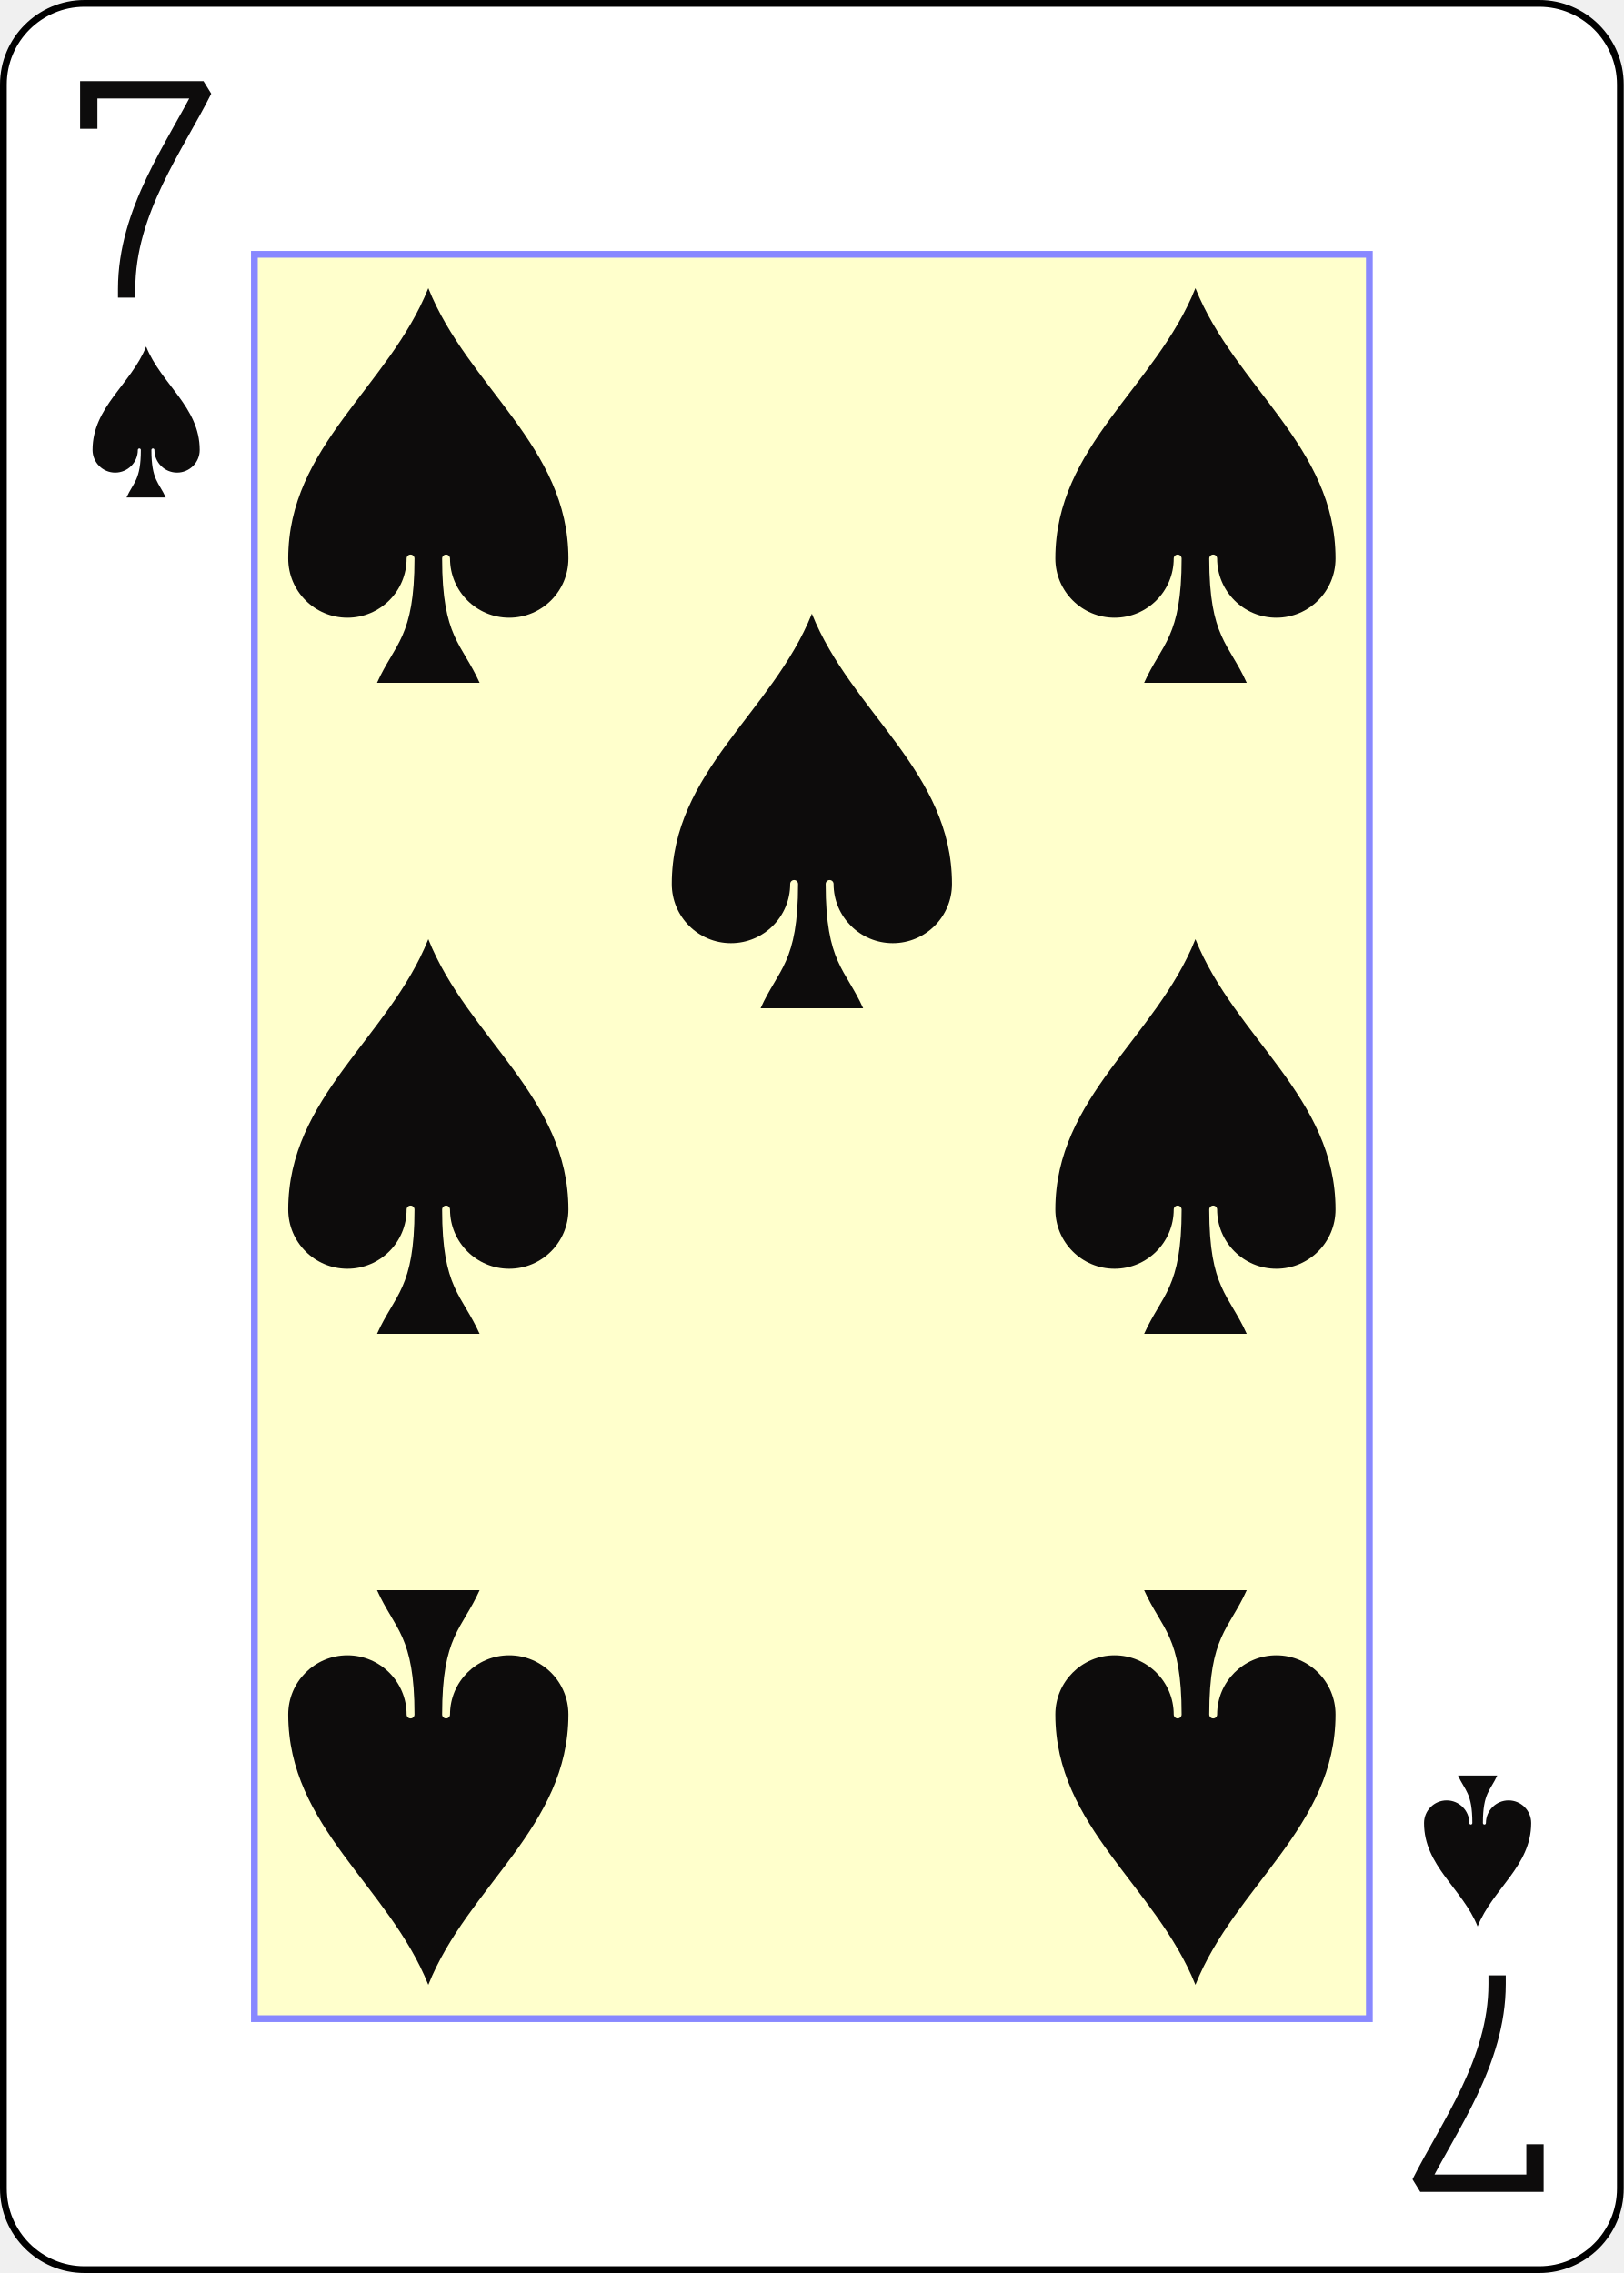
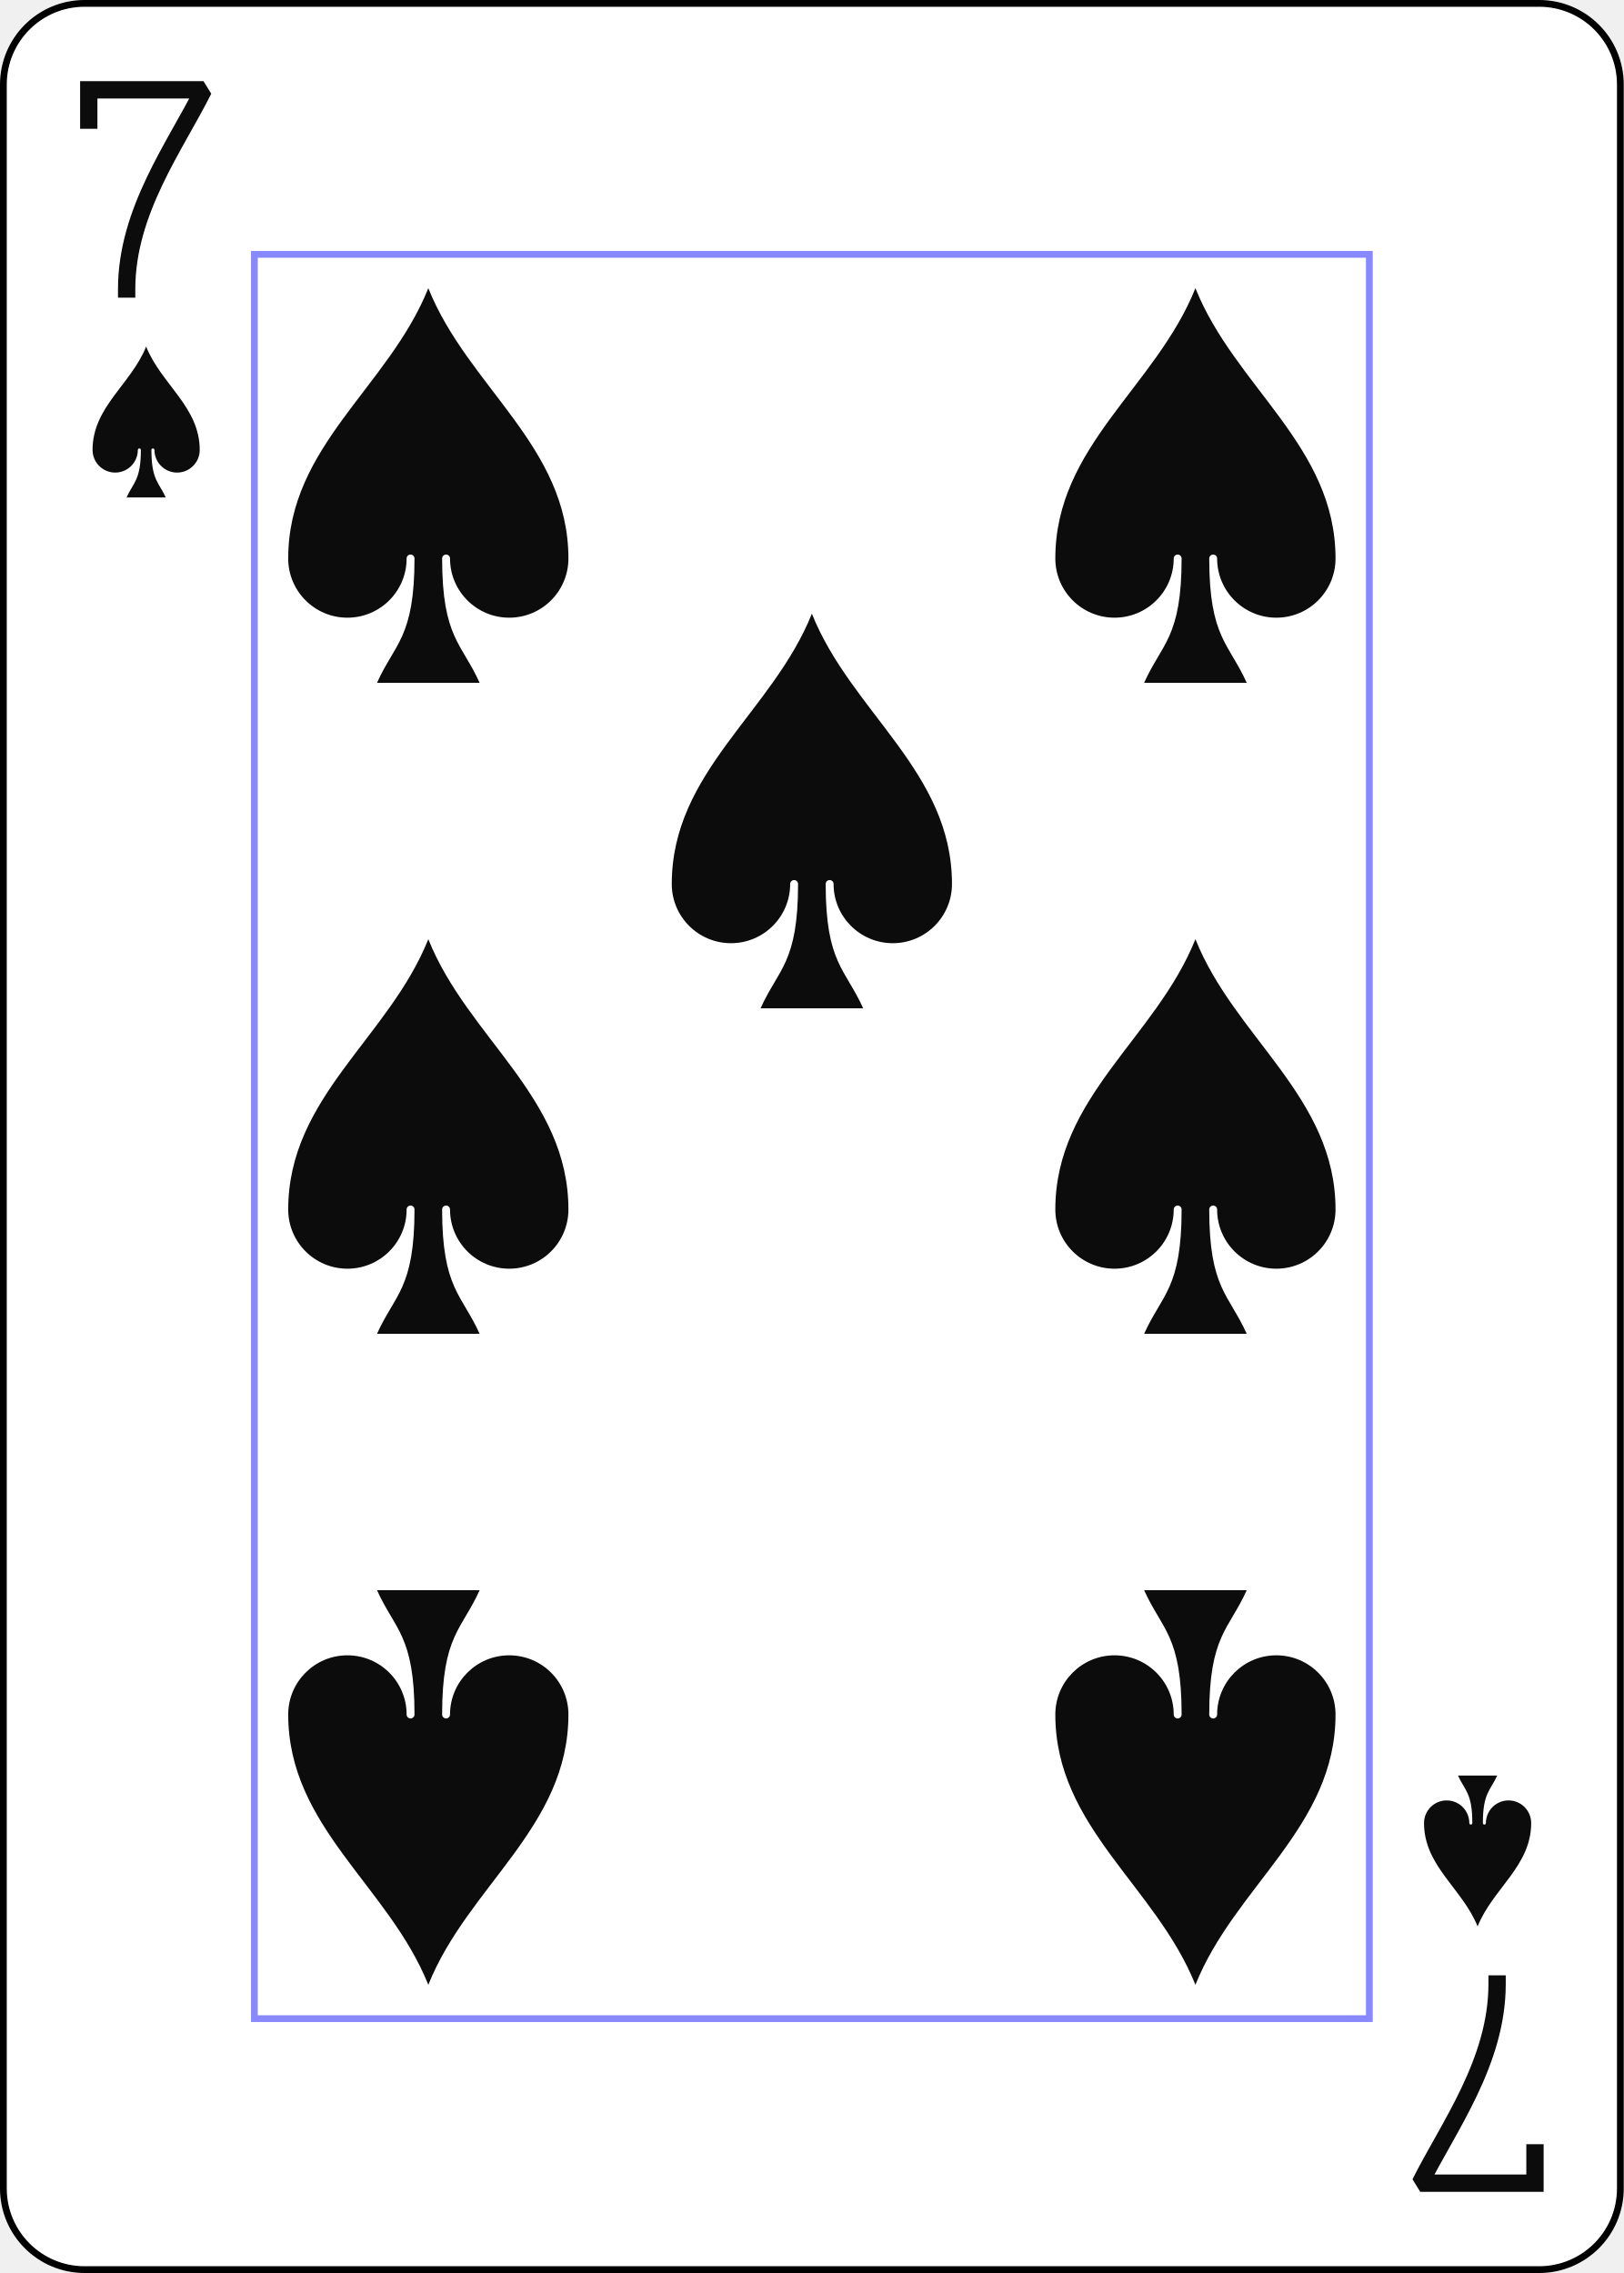
<svg xmlns="http://www.w3.org/2000/svg" xmlns:xlink="http://www.w3.org/1999/xlink" class="card" face="7S" height="3.5in" preserveAspectRatio="none" viewBox="-120 -168 240 336" width="2.5in">
  <defs>
    <symbol id="SS7" viewBox="-600 -600 1200 1200" preserveAspectRatio="xMinYMid">
      <path d="M0 -500C100 -250 355 -100 355 185A150 150 0 0 1 55 185A10 10 0 0 0 35 185C35 385 85 400 130 500L-130 500C-85 400 -35 385 -35 185A10 10 0 0 0 -55 185A150 150 0 0 1 -355 185C-355 -100 -100 -250 0 -500Z" fill="#0d0c0c" />
    </symbol>
    <symbol id="VS7" viewBox="-500 -500 1000 1000" preserveAspectRatio="xMinYMid">
      <path d="M-265 -320L-265 -460L265 -460C135 -200 -90 100 -90 460" stroke="#0d0c0c" stroke-width="80" stroke-linecap="square" stroke-miterlimit="1.5" fill="none" />
    </symbol>
    <rect id="XS7" width="164.8" height="260.8" x="-82.4" y="-130.4" />
  </defs>
  <rect width="239" height="335" x="-119.5" y="-167.5" rx="12" ry="12" fill="white" stroke="black" />
-   <use xlink:href="#XS7" width="164.8" height="260.8" stroke="#88f" fill="#FFC" />
+   <use xlink:href="#XS7" width="164.8" height="260.8" stroke="#88f" fill="white" />
  <use xlink:href="#VS7" height="32" width="32" x="-114.4" y="-156" />
  <use xlink:href="#SS7" height="26.769" width="26.769" x="-111.784" y="-119" />
  <use xlink:href="#SS7" height="70" width="70" x="-91.692" y="-131.234" />
  <use xlink:href="#SS7" height="70" width="70" x="21.692" y="-131.234" />
  <use xlink:href="#SS7" height="70" width="70" x="-91.692" y="-35" />
  <use xlink:href="#SS7" height="70" width="70" x="21.692" y="-35" />
  <use xlink:href="#SS7" height="70" width="70" x="-35" y="-83.117" />
  <g transform="rotate(180)">
    <use xlink:href="#VS7" height="32" width="32" x="-114.4" y="-156" />
    <use xlink:href="#SS7" height="26.769" width="26.769" x="-111.784" y="-119" />
    <use xlink:href="#SS7" height="70" width="70" x="-91.692" y="-131.234" />
    <use xlink:href="#SS7" height="70" width="70" x="21.692" y="-131.234" />
  </g>
</svg>
